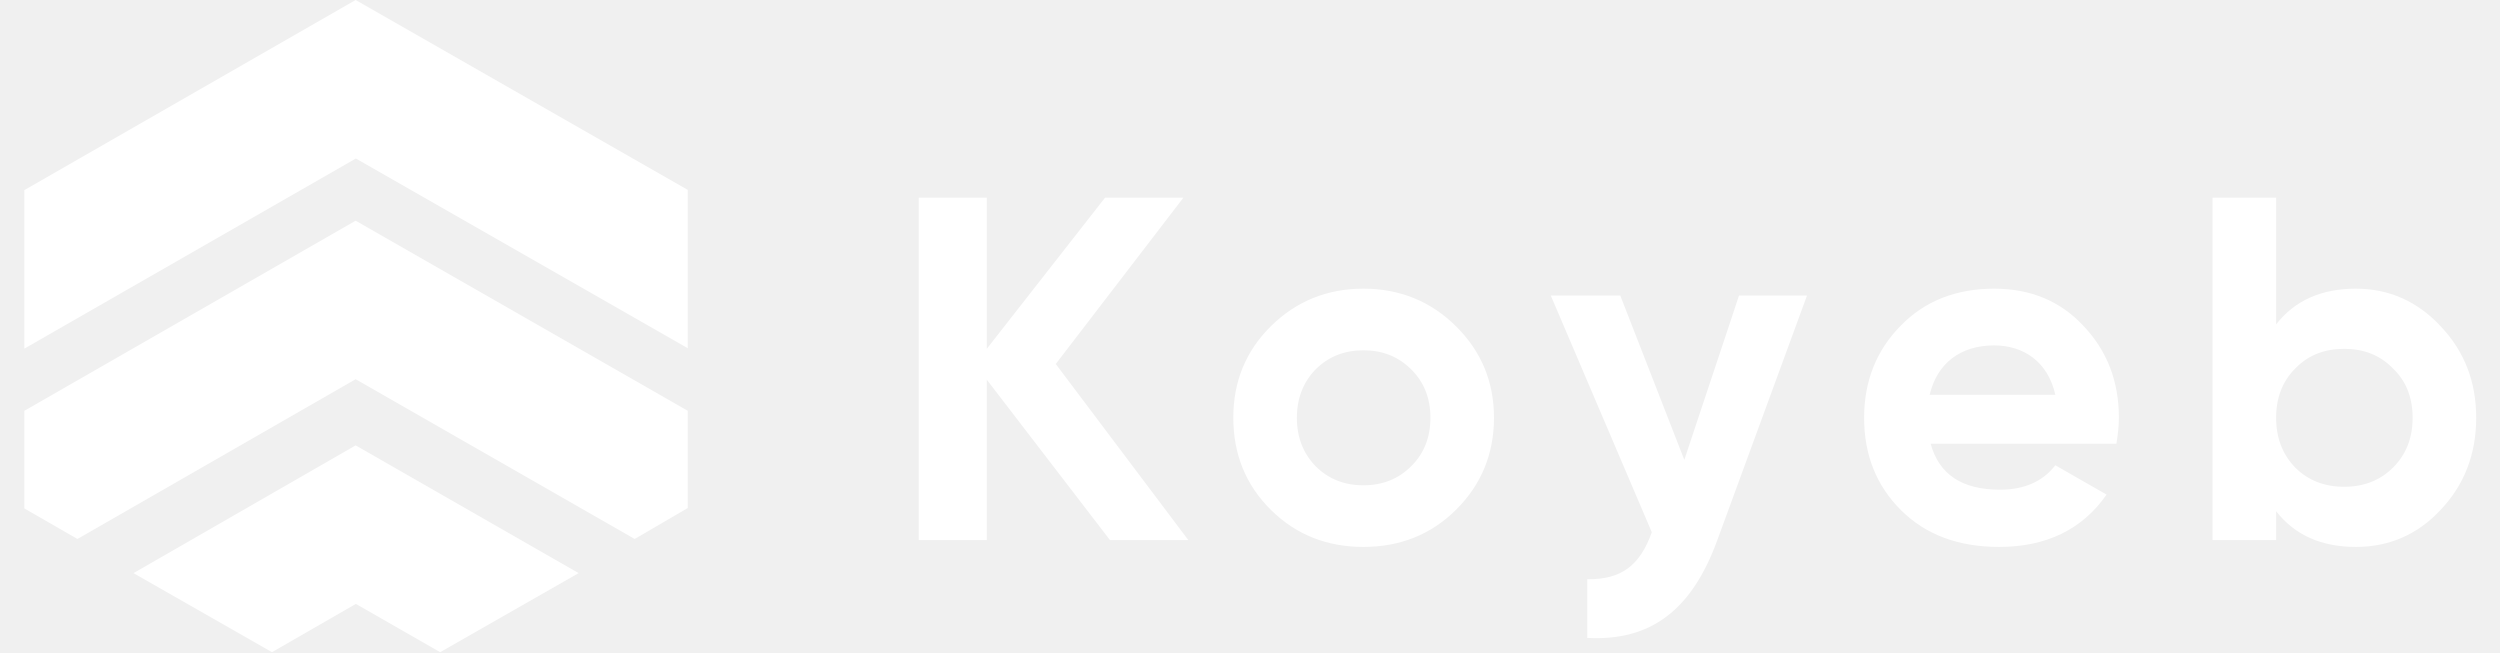
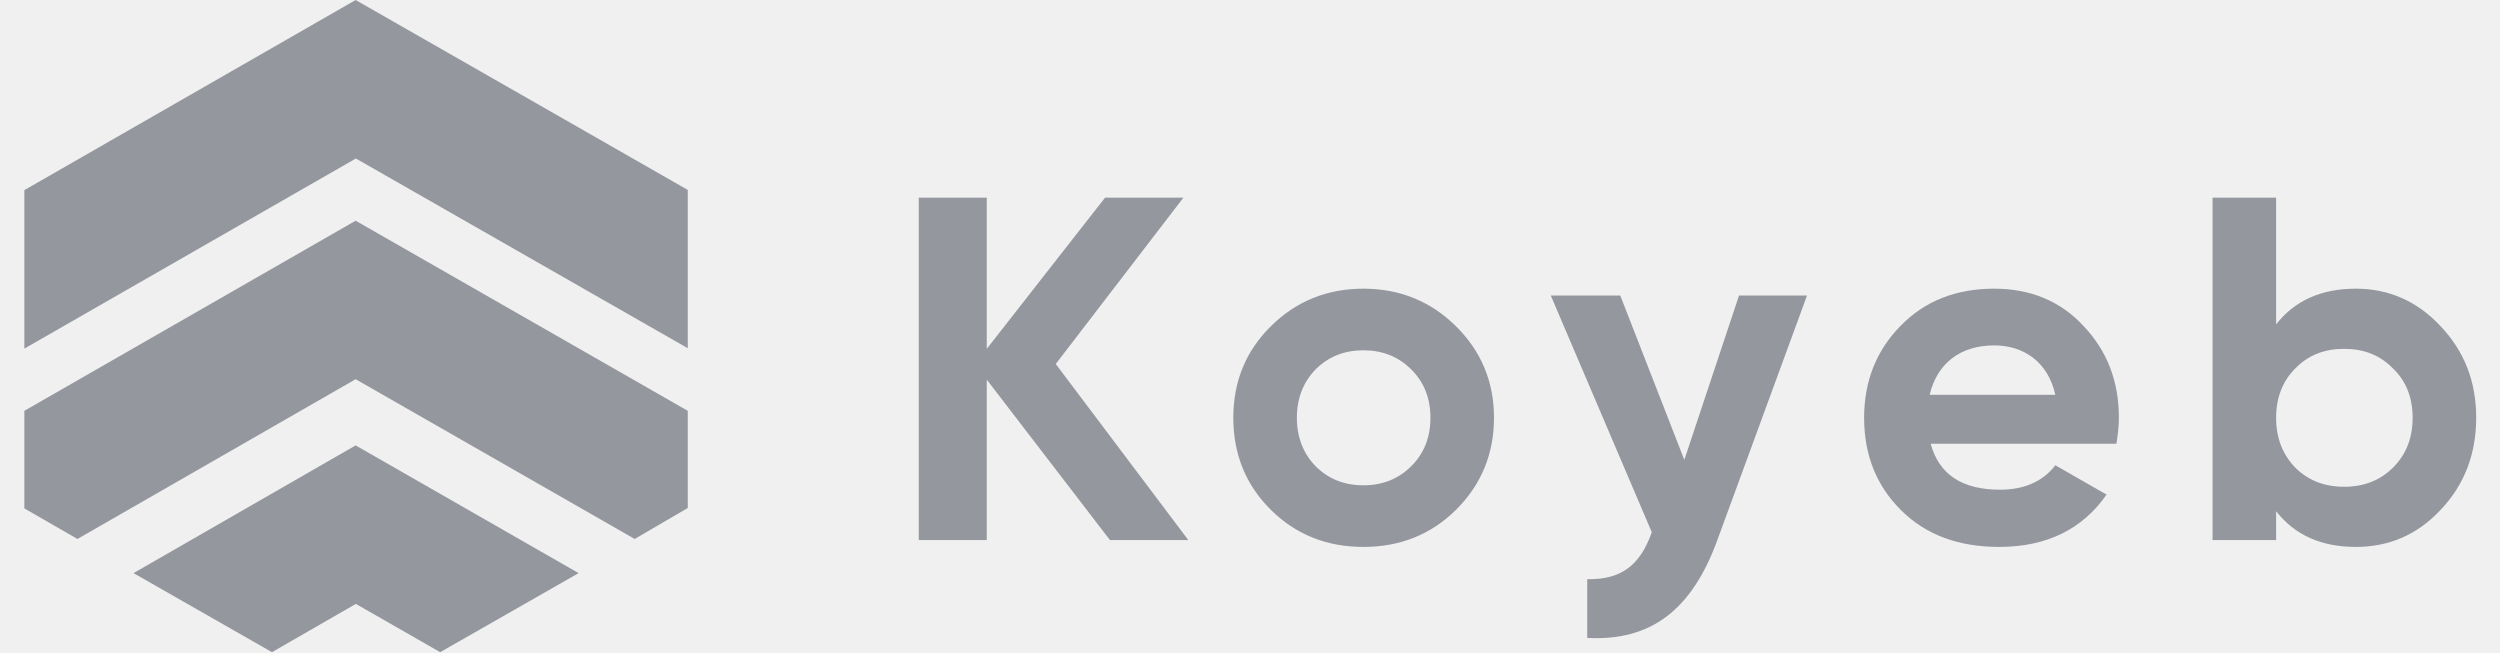
<svg xmlns="http://www.w3.org/2000/svg" width="161" height="42" viewBox="0 0 161 42" fill="none">
-   <path d="M67.991 23.441L76.21 12.731H71.164L63.548 22.465V12.731H59.168V34.781H63.548V24.449L71.482 34.781H76.528L67.991 23.441ZM93.77 32.828C95.388 31.222 96.213 29.237 96.213 26.906C96.213 24.575 95.388 22.622 93.77 21.016C92.151 19.409 90.152 18.59 87.804 18.59C85.455 18.59 83.456 19.409 81.837 21.016C80.219 22.622 79.425 24.575 79.425 26.906C79.425 29.237 80.219 31.222 81.837 32.828C83.456 34.435 85.455 35.222 87.804 35.222C90.152 35.222 92.151 34.435 93.77 32.828ZM84.725 30.025C83.932 29.206 83.519 28.166 83.519 26.906C83.519 25.646 83.932 24.607 84.725 23.788C85.55 22.969 86.566 22.559 87.804 22.559C89.041 22.559 90.057 22.969 90.882 23.788C91.707 24.607 92.12 25.646 92.12 26.906C92.12 28.166 91.707 29.206 90.882 30.025C90.057 30.844 89.041 31.253 87.804 31.253C86.566 31.253 85.55 30.844 84.725 30.025ZM108.47 29.615L104.345 19.031H99.87L106.376 34.277C105.614 36.419 104.408 37.333 102.218 37.301V41.081C106.281 41.302 108.946 39.317 110.597 34.781L116.372 19.031H111.993L108.47 29.615ZM136.297 28.576C136.393 27.977 136.456 27.442 136.456 26.906C136.456 24.544 135.695 22.591 134.171 20.984C132.68 19.378 130.744 18.59 128.428 18.59C125.984 18.59 123.953 19.378 122.398 20.984C120.843 22.559 120.049 24.544 120.049 26.906C120.049 29.3 120.843 31.285 122.43 32.86C124.016 34.435 126.111 35.222 128.745 35.222C131.792 35.222 134.108 34.088 135.663 31.852L132.363 29.962C131.569 31.001 130.363 31.537 128.808 31.537C126.365 31.537 124.873 30.56 124.334 28.576H136.297ZM124.27 25.426C124.746 23.41 126.238 22.244 128.428 22.244C130.3 22.244 131.887 23.284 132.363 25.426H124.27ZM151.724 18.59C149.502 18.59 147.788 19.346 146.582 20.89V12.731H142.489V34.781H146.582V32.923C147.788 34.466 149.502 35.222 151.724 35.222C153.85 35.222 155.691 34.435 157.182 32.828C158.705 31.222 159.467 29.237 159.467 26.906C159.467 24.575 158.705 22.622 157.182 21.016C155.691 19.409 153.85 18.59 151.724 18.59ZM147.82 30.119C146.995 29.269 146.582 28.198 146.582 26.906C146.582 25.615 146.995 24.544 147.82 23.725C148.645 22.874 149.693 22.465 150.962 22.465C152.231 22.465 153.279 22.874 154.104 23.725C154.961 24.544 155.373 25.615 155.373 26.906C155.373 28.198 154.961 29.269 154.104 30.119C153.279 30.938 152.231 31.348 150.962 31.348C149.693 31.348 148.645 30.938 147.82 30.119ZM22.917 10.208L44.292 22.425V12.23L22.903 0L1.568 12.244V22.452L22.917 10.208Z" fill="white" />
-   <path d="M40.873 34.71L44.292 32.715V26.456L22.903 14.213L1.568 26.456V32.742L4.987 34.71L22.903 24.421L40.873 34.71Z" fill="white" />
-   <path d="M22.917 38.891L28.346 42L37.263 36.909L22.903 28.683L8.598 36.909L17.515 42L22.917 38.891Z" fill="white" />
+   <path d="M67.991 23.441L76.21 12.731H71.164L63.548 22.465V12.731H59.168V34.781H63.548V24.449L71.482 34.781H76.528L67.991 23.441ZM93.77 32.828C95.388 31.222 96.213 29.237 96.213 26.906C96.213 24.575 95.388 22.622 93.77 21.016C92.151 19.409 90.152 18.59 87.804 18.59C85.455 18.59 83.456 19.409 81.837 21.016C80.219 22.622 79.425 24.575 79.425 26.906C79.425 29.237 80.219 31.222 81.837 32.828C83.456 34.435 85.455 35.222 87.804 35.222C90.152 35.222 92.151 34.435 93.77 32.828ZM84.725 30.025C83.932 29.206 83.519 28.166 83.519 26.906C83.519 25.646 83.932 24.607 84.725 23.788C85.55 22.969 86.566 22.559 87.804 22.559C89.041 22.559 90.057 22.969 90.882 23.788C91.707 24.607 92.12 25.646 92.12 26.906C92.12 28.166 91.707 29.206 90.882 30.025C90.057 30.844 89.041 31.253 87.804 31.253C86.566 31.253 85.55 30.844 84.725 30.025ZM108.47 29.615L104.345 19.031H99.87L106.376 34.277C105.614 36.419 104.408 37.333 102.218 37.301V41.081C106.281 41.302 108.946 39.317 110.597 34.781L116.372 19.031H111.993L108.47 29.615ZM136.297 28.576C136.393 27.977 136.456 27.442 136.456 26.906C136.456 24.544 135.695 22.591 134.171 20.984C132.68 19.378 130.744 18.59 128.428 18.59C125.984 18.59 123.953 19.378 122.398 20.984C120.843 22.559 120.049 24.544 120.049 26.906C120.049 29.3 120.843 31.285 122.43 32.86C124.016 34.435 126.111 35.222 128.745 35.222C131.792 35.222 134.108 34.088 135.663 31.852L132.363 29.962C131.569 31.001 130.363 31.537 128.808 31.537C126.365 31.537 124.873 30.56 124.334 28.576H136.297ZM124.27 25.426C124.746 23.41 126.238 22.244 128.428 22.244C130.3 22.244 131.887 23.284 132.363 25.426H124.27ZM151.724 18.59C149.502 18.59 147.788 19.346 146.582 20.89V12.731H142.489V34.781H146.582V32.923C147.788 34.466 149.502 35.222 151.724 35.222C153.85 35.222 155.691 34.435 157.182 32.828C158.705 31.222 159.467 29.237 159.467 26.906C159.467 24.575 158.705 22.622 157.182 21.016C155.691 19.409 153.85 18.59 151.724 18.59ZM147.82 30.119C146.995 29.269 146.582 28.198 146.582 26.906C146.582 25.615 146.995 24.544 147.82 23.725C148.645 22.874 149.693 22.465 150.962 22.465C152.231 22.465 153.279 22.874 154.104 23.725C154.961 24.544 155.373 25.615 155.373 26.906C155.373 28.198 154.961 29.269 154.104 30.119C153.279 30.938 152.231 31.348 150.962 31.348C149.693 31.348 148.645 30.938 147.82 30.119ZM22.917 10.208L44.292 22.425V12.23L22.903 0L1.568 12.244V22.452L22.917 10.208Z" fill="#94979E" />
+   <path d="M40.873 34.71L44.292 32.715V26.456L22.903 14.213L1.568 26.456V32.742L4.987 34.71L22.903 24.421L40.873 34.71Z" fill="#94979E" />
+   <path d="M22.917 38.891L28.346 42L37.263 36.909L22.903 28.683L8.598 36.909L17.515 42L22.917 38.891Z" fill="#94979E" />
</svg>
